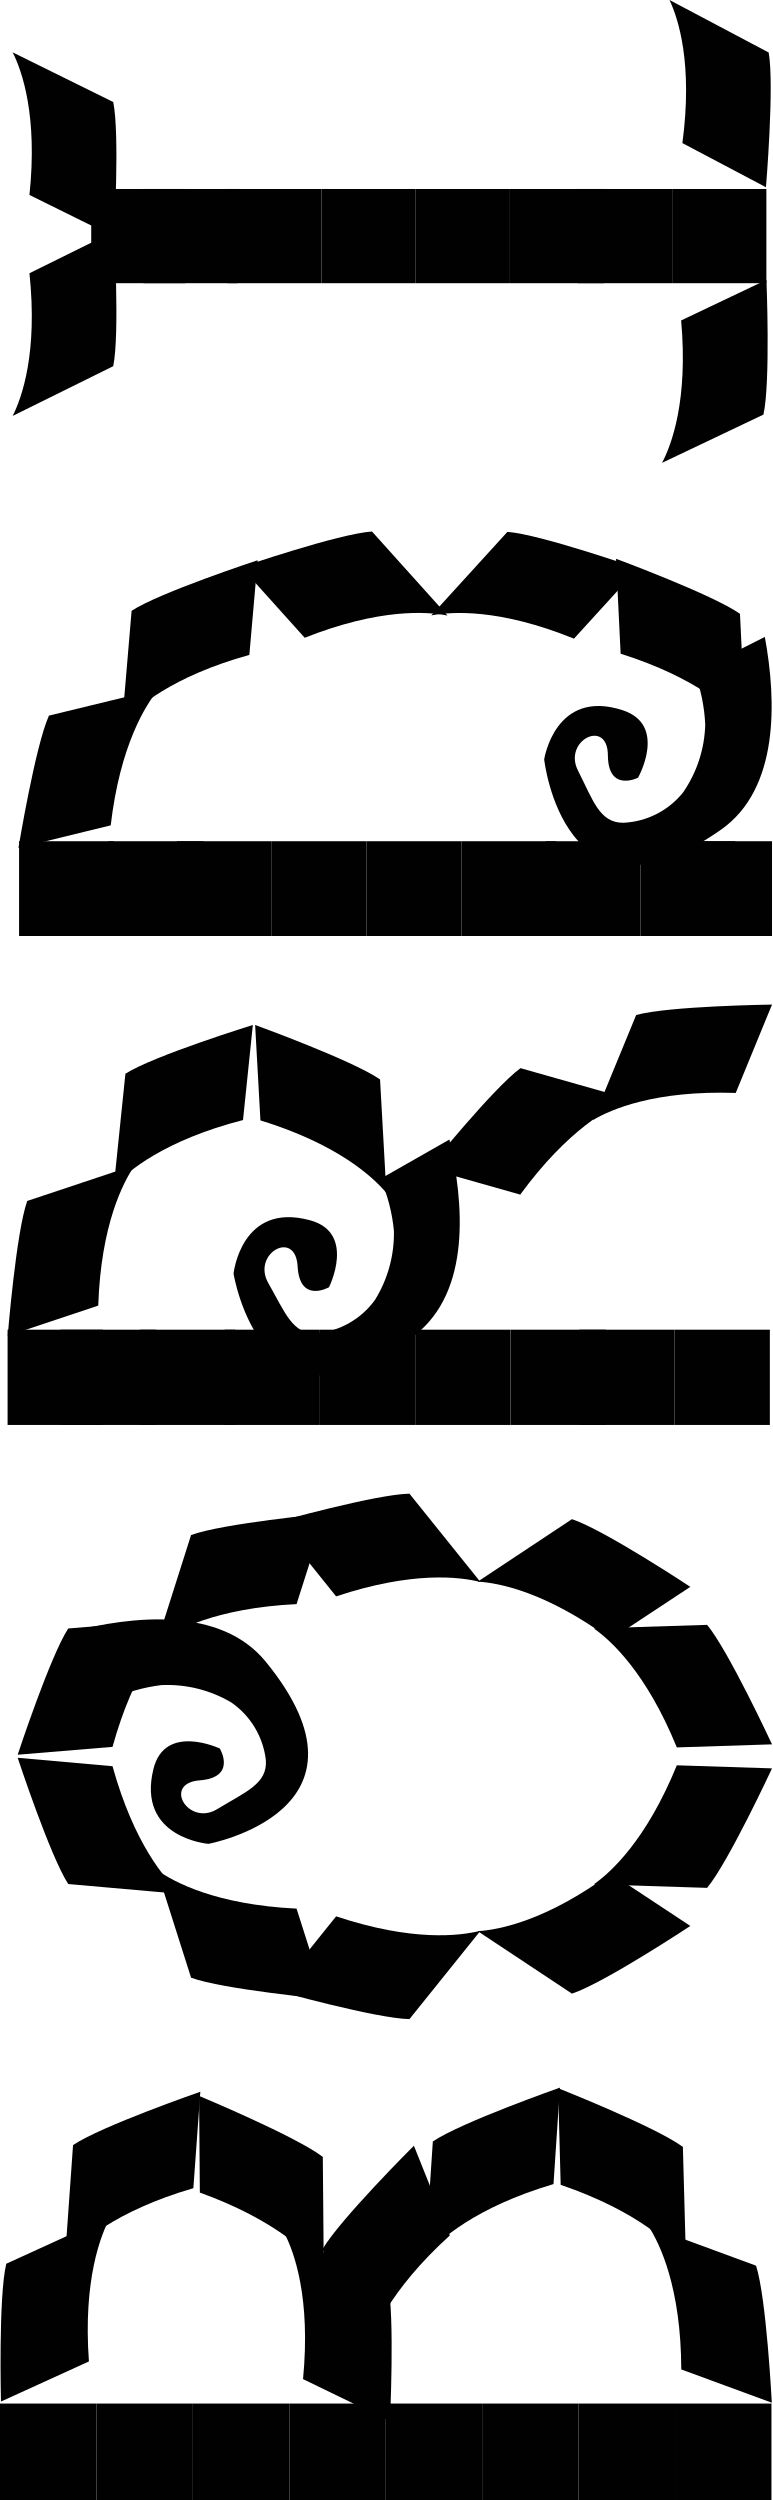
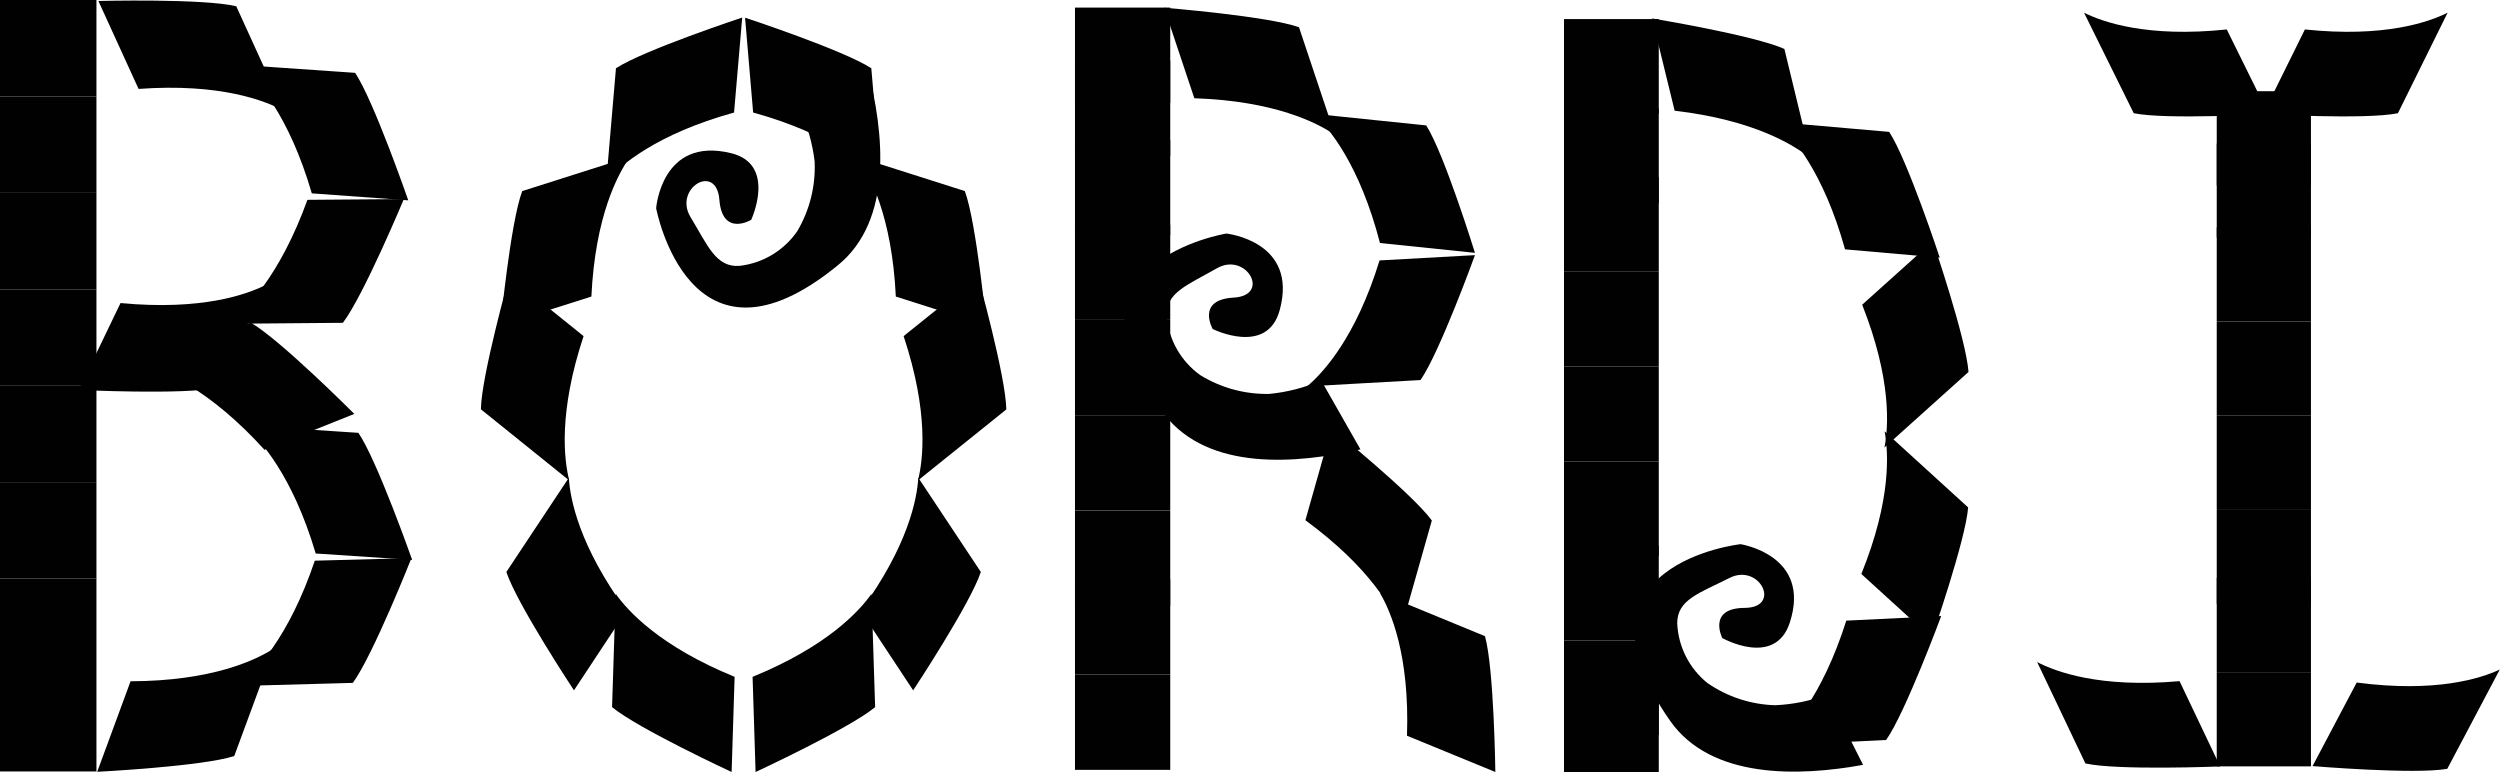
- <svg xmlns="http://www.w3.org/2000/svg" viewBox="0 0 110.87 359.03">
+ <svg xmlns="http://www.w3.org/2000/svg" viewBox="0 0 359.03 110.87">
  <defs>
    <style>.cls-1{fill:#010101;}</style>
  </defs>
  <g id="Layer_2" data-name="Layer 2">
    <g id="_3_-_Alfabeto" data-name="3 - Alfabeto">
-       <rect class="cls-1" x="25.42" y="120.81" width="13.61" height="13.61" />
-       <rect class="cls-1" x="15.59" y="120.81" width="13.61" height="13.61" />
-       <rect class="cls-1" x="2.74" y="120.81" width="13.61" height="13.61" />
-       <rect class="cls-1" x="39.04" y="120.81" width="13.61" height="13.61" />
-       <rect class="cls-1" x="52.65" y="120.81" width="13.61" height="13.61" />
-       <rect class="cls-1" x="66.26" y="120.81" width="13.61" height="13.61" />
-       <rect class="cls-1" x="78.36" y="120.81" width="13.61" height="13.61" />
-       <rect class="cls-1" x="91.97" y="120.81" width="13.61" height="13.61" />
-       <rect class="cls-1" x="97.26" y="120.81" width="13.61" height="13.61" />
-       <path class="cls-1" d="M17.53,103.88c2-2.24,7.16-6.74,18.28-9.83L37,80.46S22.88,85.1,18.9,87.72Z" />
-       <path class="cls-1" d="M61.94,88.38c3-.56,9.78-1,20.49,3.34l9.19-10.09s-14-4.89-18.75-5.25Z" />
-       <path class="cls-1" d="M64.27,88.4c-2.94-.58-9.77-1.06-20.51,3.19L34.64,81.45s14-4.8,18.78-5.12Z" />
-       <path class="cls-1" d="M107.05,104.36c-1.91-2.31-6.91-7-17.92-10.48l-.66-13.63s13.9,5.15,17.8,7.9Z" />
-       <path class="cls-1" d="M22.79,98.94c-1.9,2.33-5.55,8.12-6.89,19.59L2.65,121.77s2.41-14.63,4.38-19Z" />
-       <path class="cls-1" d="M99.74,96.56a24.36,24.36,0,0,1,1.54,7.53,18,18,0,0,1-3.18,9.71,11.64,11.64,0,0,1-8.6,4.36c-3.41,0-4.32-3.22-6.5-7.51s4.27-7.56,4.3-2.18,4.33,3.22,4.33,3.22,4.27-7.57-2.2-9.69c-9.72-3.18-11.28,7.06-11.28,7.06s2.86,25.86,25.37,10.11c8.41-5.88,8-18.55,6.32-27.7Z" />
-       <rect class="cls-1" x="13.85" y="345.18" width="13.85" height="13.85" />
-       <rect class="cls-1" y="345.18" width="13.85" height="13.85" />
-       <rect class="cls-1" x="27.7" y="345.18" width="13.85" height="13.85" />
-       <rect class="cls-1" x="41.55" y="345.18" width="13.85" height="13.85" />
-       <rect class="cls-1" x="55.39" y="345.18" width="13.85" height="13.85" />
-       <rect class="cls-1" x="69.24" y="345.18" width="13.85" height="13.85" />
-       <rect class="cls-1" x="83.09" y="345.18" width="13.85" height="13.85" />
-       <rect class="cls-1" x="96.94" y="345.18" width="13.85" height="13.85" />
-       <path class="cls-1" d="M15.92,318.24c-1.46,2.68-4,9.17-3.15,20.89L.14,344.89S-.24,329.81.9,325.1Z" />
-       <path class="cls-1" d="M40.85,320.72c1.4,2.72,3.79,9.26,2.67,20.95L56,347.72s.72-15.06-.3-19.81Z" />
-       <path class="cls-1" d="M9.32,324.53c2-2.31,7.18-7,18.45-10.28l1-13.85s-14.25,4.94-18.28,7.66Z" />
-       <path class="cls-1" d="M46.5,326.27c-1.85-2.43-6.74-7.39-17.8-11.39L28.59,301s13.92,5.8,17.77,8.76Z" />
-       <path class="cls-1" d="M93.12,319.69c1.66,2.56,4.68,8.83,4.72,20.59l13,4.78s-.77-15.06-2.26-19.68Z" />
-       <path class="cls-1" d="M61.07,324c2-2.31,7.16-7,18.42-10.34l.92-13.85s-14.24,5-18.25,7.73Z" />
-       <path class="cls-1" d="M52.47,338.32c.79-2.94,3.43-9.39,12.13-17.28l-5.16-12.89S48.76,318.8,46.33,323Z" />
-       <path class="cls-1" d="M98.52,324.82c-1.9-2.38-6.88-7.25-18-11.05l-.37-13.88s14,5.54,17.92,8.43Z" />
-       <path class="cls-1" d="M22.52,268.54c2.45,1.75,8.49,5,20.07,5.56l4.14,13s-14.8-1.41-19.29-3.08Z" />
-       <path class="cls-1" d="M68.61,277.34c3-.19,9.76-1.45,19.1-8.3l11.43,7.55s-12.4,8.2-17,9.72Z" />
-       <path class="cls-1" d="M69,277.28c-2.92.74-9.73,1.59-20.73-2.07l-8.57,10.67s14.32,4,19.1,4.09Z" />
-       <path class="cls-1" d="M26,272c-2.24-2-6.75-7.19-9.84-18.35L2.54,252.44s4.65,14.12,7.26,18.13Z" />
-       <path class="cls-1" d="M85.28,270.61c2.46-1.73,7.54-6.35,11.92-17.09l13.67.44s-6.26,13.48-9.32,17.16Z" />
-       <path class="cls-1" d="M22.52,235.93c2.45-1.75,8.49-5,20.07-5.56l4.14-13s-14.8,1.42-19.29,3.08Z" />
-       <path class="cls-1" d="M68.61,227.14c3,.18,9.76,1.45,19.1,8.29l11.43-7.54s-12.4-8.2-17-9.72Z" />
-       <path class="cls-1" d="M69,227.2c-2.92-.75-9.73-1.6-20.73,2.06l-8.57-10.67s14.32-4,19.1-4.08Z" />
-       <path class="cls-1" d="M26,232.52c-2.24,2-6.75,7.19-9.84,18.35L2.54,252s4.65-14.13,7.26-18.13Z" />
-       <path class="cls-1" d="M85.28,233.86c2.46,1.73,7.54,6.35,11.92,17.09l13.67-.44s-6.26-13.48-9.32-17.16Z" />
-       <path class="cls-1" d="M15.77,244.13A24.4,24.4,0,0,1,23.18,242a18.11,18.11,0,0,1,10,2.47,11.69,11.69,0,0,1,5,8.29c.26,3.4-2.89,4.56-7,7.06s-7.89-3.72-2.5-4.14,2.89-4.57,2.89-4.57-7.88-3.72-9.53,2.92c-2.46,9.95,7.9,10.77,7.9,10.77s25.66-4.78,8.24-26.14c-6.5-8-19.14-6.62-28.18-4.28Z" />
-       <path class="cls-1" d="M85.15,160.86c2.6-1.55,8.91-4.29,20.51-3.9l5.21-12.69s-14.9.2-19.51,1.5Z" />
-       <path class="cls-1" d="M74.75,153.4c-3.88,2.83-13.24,14.42-13.24,14.42l13.2,3.74c6.86-9.37,12.92-12.63,15.73-13.71Z" />
-       <rect class="cls-1" x="73.32" y="190.96" width="13.68" height="13.68" />
-       <rect class="cls-1" x="83.2" y="190.96" width="13.68" height="13.68" />
-       <rect class="cls-1" x="59.63" y="190.96" width="13.68" height="13.68" />
-       <rect class="cls-1" x="45.95" y="190.96" width="13.68" height="13.68" />
-       <rect class="cls-1" x="32.26" y="190.96" width="13.68" height="13.68" />
-       <rect class="cls-1" x="20.1" y="190.96" width="13.68" height="13.68" />
-       <rect class="cls-1" x="8.7" y="190.96" width="13.68" height="13.68" />
-       <rect class="cls-1" x="1.09" y="190.96" width="13.68" height="13.68" />
-       <rect class="cls-1" x="96.88" y="190.96" width="13.68" height="13.68" />
-       <path class="cls-1" d="M19.38,167.31c-1.71,2.48-4.88,8.59-5.27,20.19l-13,4.34S2.3,177,3.91,172.47Z" />
-       <path class="cls-1" d="M16.34,170.39c2-2.21,7.32-6.64,18.56-9.54l1.41-13.65s-14.24,4.41-18.3,7Z" />
-       <path class="cls-1" d="M55.49,171.32c-1.94-2.31-7-7-18.09-10.42l-.76-13.7s14,5.08,17.94,7.82Z" />
-       <path class="cls-1" d="M54.64,169.29a24.48,24.48,0,0,1,1.93,7.47,18.13,18.13,0,0,1-2.71,9.91,11.68,11.68,0,0,1-8.41,4.81c-3.43.19-4.51-3-6.92-7.22s3.91-7.81,4.21-2.4,4.51,3,4.51,3,3.91-7.81-2.71-9.61c-9.91-2.71-11,7.66-11,7.66s4.19,25.83,26,8.87c8.15-6.33,7.08-19,5-28.13Z" />
-       <rect class="cls-1" x="73.23" y="27.14" width="13.53" height="13.53" />
-       <rect class="cls-1" x="83" y="27.14" width="13.53" height="13.53" />
-       <rect class="cls-1" x="59.7" y="27.14" width="13.53" height="13.53" />
-       <rect class="cls-1" x="46.17" y="27.14" width="13.53" height="13.53" />
-       <rect class="cls-1" x="32.64" y="27.14" width="13.53" height="13.53" />
-       <rect class="cls-1" x="20.61" y="27.14" width="13.53" height="13.53" />
-       <rect class="cls-1" x="13.1" y="27.14" width="13.53" height="13.53" />
-       <rect class="cls-1" x="96.53" y="27.14" width="13.53" height="13.53" />
-       <path class="cls-1" d="M1.82,59.73c1.34-2.66,3.61-9.08,2.41-20.49l12.14-6s.85,14.71-.11,19.35Z" />
-       <path class="cls-1" d="M1.82,7.52C3.16,10.18,5.43,16.6,4.23,28l12.14,6s.85-14.71-.11-19.35Z" />
-       <path class="cls-1" d="M96.15,0C97.42,2.7,99.52,9.17,98,20.55l12,6.34s1.23-14.69.39-19.35Z" />
-       <path class="cls-1" d="M95.08,66.47c1.38-2.64,3.76-9,2.74-20.45l12.25-5.83s.6,14.73-.43,19.35Z" />
+       <rect class="cls-1" x="224.61" y="25.42" width="13.61" height="13.61" />
+       <rect class="cls-1" x="224.61" y="15.59" width="13.61" height="13.61" />
+       <rect class="cls-1" x="224.61" y="2.74" width="13.61" height="13.61" />
+       <rect class="cls-1" x="224.61" y="39.04" width="13.61" height="13.61" />
+       <rect class="cls-1" x="224.61" y="52.65" width="13.61" height="13.61" />
+       <rect class="cls-1" x="224.61" y="66.26" width="13.61" height="13.61" />
+       <rect class="cls-1" x="224.61" y="78.36" width="13.61" height="13.61" />
+       <rect class="cls-1" x="224.61" y="91.97" width="13.61" height="13.61" />
+       <rect class="cls-1" x="224.61" y="97.26" width="13.61" height="13.61" />
+       <path class="cls-1" d="M255.14,17.53c2.24,2,6.74,7.16,9.83,18.28L278.57,37s-4.64-14.08-7.26-18.06Z" />
+       <path class="cls-1" d="M270.65,61.94c.56,3,1,9.78-3.34,20.49l10.09,9.19s4.88-14,5.25-18.75Z" />
+       <path class="cls-1" d="M270.63,64.27c.58-2.94,1.05-9.77-3.2-20.51l10.15-9.12s4.79,14,5.12,18.78Z" />
+       <path class="cls-1" d="M254.67,107.05c2.3-1.91,7-6.91,10.48-17.92l13.63-.66s-5.15,13.9-7.91,17.8Z" />
+       <path class="cls-1" d="M260.08,22.79c-2.32-1.9-8.11-5.55-19.58-6.89L237.26,2.65s14.63,2.41,19,4.38Z" />
+       <path class="cls-1" d="M262.46,99.74a24.36,24.36,0,0,1-7.52,1.54,18,18,0,0,1-9.72-3.18,11.65,11.65,0,0,1-4.35-8.6c0-3.41,3.21-4.32,7.51-6.5s7.56,4.27,2.17,4.3-3.21,4.33-3.21,4.33,7.56,4.27,9.69-2.2c3.18-9.72-7.07-11.28-7.07-11.28S224.1,81,239.85,103.52c5.89,8.41,18.55,8,27.71,6.32Z" />
+       <rect class="cls-1" y="13.85" width="13.85" height="13.85" />
+       <rect class="cls-1" width="13.85" height="13.85" />
+       <rect class="cls-1" y="27.7" width="13.85" height="13.85" />
+       <rect class="cls-1" y="41.55" width="13.85" height="13.85" />
+       <rect class="cls-1" y="55.39" width="13.85" height="13.85" />
+       <rect class="cls-1" y="69.24" width="13.85" height="13.85" />
+       <rect class="cls-1" y="83.09" width="13.85" height="13.85" />
+       <rect class="cls-1" y="96.94" width="13.85" height="13.85" />
+       <path class="cls-1" d="M40.78,15.92c-2.67-1.46-9.16-4-20.88-3.15L14.13.14S29.21-.24,33.93.9Z" />
+       <path class="cls-1" d="M38.31,40.85c-2.72,1.4-9.26,3.79-21,2.67L11.3,56s15.07.72,19.81-.3Z" />
+       <path class="cls-1" d="M34.5,9.32c2.31,2,7,7.18,10.28,18.45l13.85,1S53.69,14.49,51,10.46Z" />
+       <path class="cls-1" d="M32.76,46.5c2.42-1.85,7.39-6.74,11.39-17.8L58,28.59s-5.81,13.92-8.76,17.77Z" />
+       <path class="cls-1" d="M39.34,93.12c-2.56,1.66-8.83,4.68-20.59,4.72l-4.79,13s15.07-.77,19.68-2.26Z" />
+       <path class="cls-1" d="M35,61.07c2.32,2,7,7.16,10.34,18.42l13.85.92s-5-14.24-7.72-18.25Z" />
+       <path class="cls-1" d="M20.7,52.47c2.95.79,9.4,3.43,17.29,12.13l12.89-5.16S40.23,48.76,36,46.33Z" />
+       <path class="cls-1" d="M34.21,98.52c2.38-1.9,7.25-6.88,11-18l13.88-.37s-5.54,14-8.42,17.92Z" />
+       <path class="cls-1" d="M90.48,22.52c-1.74,2.45-5,8.49-5.55,20.07L71.88,46.73S73.3,31.93,75,27.44Z" />
+       <path class="cls-1" d="M81.69,68.61c.18,3,1.45,9.76,8.29,19.1L82.43,99.14s-8.2-12.4-9.71-17Z" />
+       <path class="cls-1" d="M81.75,69c-.74-2.92-1.59-9.73,2.06-20.73L73.14,39.68s-4,14.32-4.08,19.1Z" />
+       <path class="cls-1" d="M87.07,26c2-2.24,7.19-6.75,18.35-9.84l1.17-13.64S92.46,7.19,88.46,9.8Z" />
+       <path class="cls-1" d="M88.42,85.28c1.73,2.46,6.35,7.54,17.08,11.92l-.43,13.67s-13.49-6.26-17.17-9.32Z" />
+       <path class="cls-1" d="M123.1,22.52c1.74,2.45,5,8.49,5.55,20.07l13,4.14s-1.42-14.8-3.09-19.29Z" />
+       <path class="cls-1" d="M131.88,68.61c-.18,3-1.44,9.76-8.29,19.1l7.55,11.43s8.2-12.4,9.72-17Z" />
+       <path class="cls-1" d="M131.83,69c.74-2.92,1.59-9.73-2.06-20.73l10.67-8.57s4,14.32,4.08,19.1Z" />
+       <path class="cls-1" d="M126.51,26c-2-2.24-7.2-6.75-18.35-9.84L107,2.54s14.12,4.65,18.13,7.26Z" />
+       <path class="cls-1" d="M125.16,85.28c-1.73,2.46-6.35,7.54-17.08,11.92l.43,13.67s13.49-6.26,17.17-9.32Z" />
+       <path class="cls-1" d="M114.89,15.77a24.43,24.43,0,0,1,2.1,7.41,18.08,18.08,0,0,1-2.48,10,11.68,11.68,0,0,1-8.28,5c-3.41.26-4.57-2.89-7.06-7s3.71-7.89,4.14-2.5,4.57,2.89,4.57,2.89S111.59,23.61,105,22c-10-2.46-10.77,7.9-10.77,7.9S99,55.52,120.32,38.1c8-6.5,6.63-19.14,4.28-28.18Z" />
+       <path class="cls-1" d="M198.17,85.15c1.54,2.6,4.29,8.91,3.89,20.51l12.69,5.21s-.19-14.9-1.49-19.51Z" />
+       <path class="cls-1" d="M205.63,74.75c-2.83-3.88-14.42-13.24-14.42-13.24l-3.74,13.2c9.36,6.86,12.62,12.92,13.71,15.73Z" />
+       <rect class="cls-1" x="154.38" y="73.32" width="13.68" height="13.68" />
+       <rect class="cls-1" x="154.38" y="83.2" width="13.68" height="13.68" />
+       <rect class="cls-1" x="154.38" y="59.63" width="13.68" height="13.68" />
+       <rect class="cls-1" x="154.38" y="45.95" width="13.68" height="13.68" />
+       <rect class="cls-1" x="154.38" y="32.26" width="13.68" height="13.68" />
+       <rect class="cls-1" x="154.38" y="20.1" width="13.68" height="13.68" />
+       <rect class="cls-1" x="154.38" y="8.7" width="13.68" height="13.68" />
+       <rect class="cls-1" x="154.38" y="1.09" width="13.68" height="13.68" />
+       <rect class="cls-1" x="154.38" y="96.88" width="13.68" height="13.68" />
+       <path class="cls-1" d="M191.72,19.38c-2.48-1.71-8.59-4.88-20.2-5.27l-4.34-13S182,2.3,186.55,3.91Z" />
+       <path class="cls-1" d="M188.64,16.34c2.21,2,6.63,7.32,9.54,18.56l13.64,1.41s-4.4-14.24-7-18.3Z" />
+       <path class="cls-1" d="M187.71,55.49c2.3-1.94,7-7,10.41-18.09l13.7-.76s-5.07,14-7.82,17.94Z" />
+       <path class="cls-1" d="M189.74,54.64a24.48,24.48,0,0,1-7.47,1.93,18.18,18.18,0,0,1-9.92-2.71,11.65,11.65,0,0,1-4.8-8.41c-.19-3.43,3-4.51,7.21-6.92s7.82,3.91,2.4,4.21-3,4.51-3,4.51,7.82,3.91,9.62-2.71c2.71-9.91-7.66-11-7.66-11s-25.83,4.19-8.88,26c6.34,8.15,19,7.08,28.14,5Z" />
+       <rect class="cls-1" x="318.35" y="73.23" width="13.53" height="13.53" />
+       <rect class="cls-1" x="318.35" y="83" width="13.53" height="13.53" />
+       <rect class="cls-1" x="318.35" y="59.7" width="13.53" height="13.53" />
+       <rect class="cls-1" x="318.35" y="46.17" width="13.53" height="13.53" />
+       <rect class="cls-1" x="318.35" y="32.64" width="13.53" height="13.53" />
+       <rect class="cls-1" x="318.35" y="20.61" width="13.53" height="13.53" />
+       <rect class="cls-1" x="318.35" y="13.1" width="13.53" height="13.53" />
+       <rect class="cls-1" x="318.35" y="96.53" width="13.53" height="13.53" />
+       <path class="cls-1" d="M299.29,1.82c2.66,1.34,9.08,3.61,20.5,2.41l6,12.14s-14.71.85-19.36-.11Z" />
+       <path class="cls-1" d="M351.51,1.82c-2.66,1.34-9.08,3.61-20.5,2.41l-6,12.14s14.71.85,19.36-.11Z" />
+       <path class="cls-1" d="M359,96.15c-2.7,1.27-9.17,3.37-20.55,1.87l-6.34,12s14.69,1.23,19.35.39Z" />
+       <path class="cls-1" d="M292.56,95.08c2.64,1.38,9,3.76,20.45,2.74l5.83,12.25s-14.73.6-19.35-.43Z" />
    </g>
  </g>
</svg>
